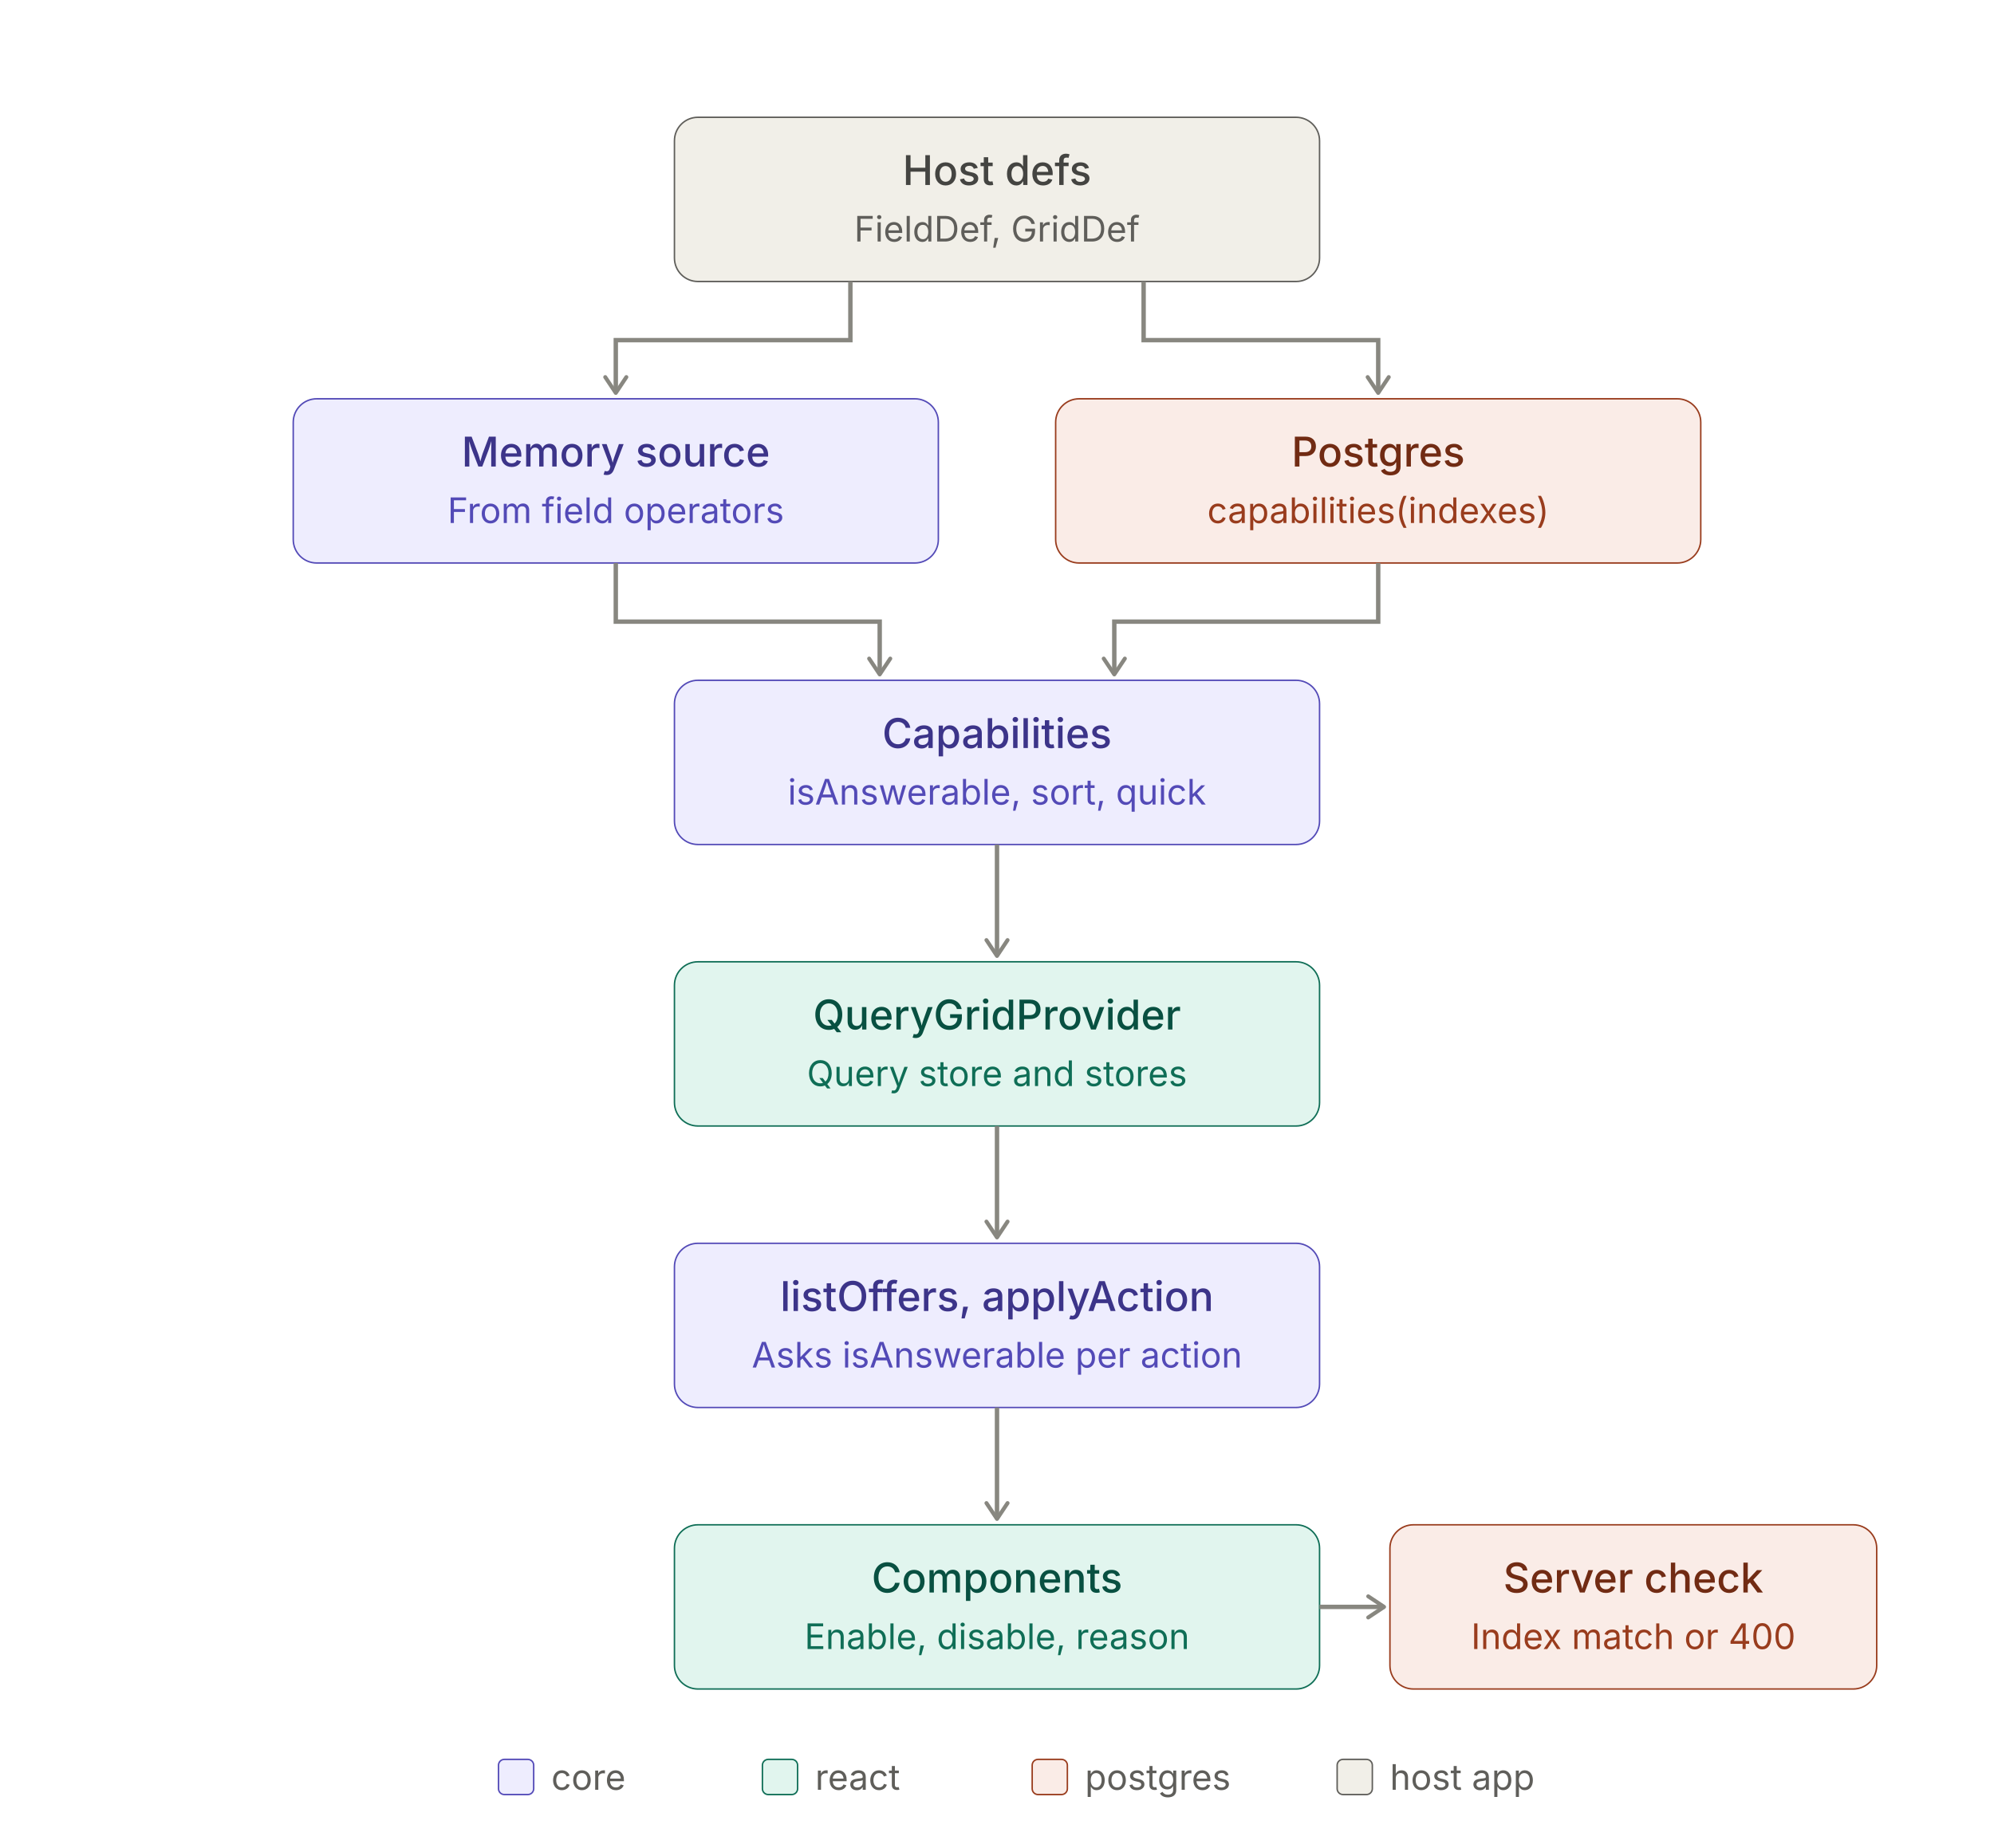
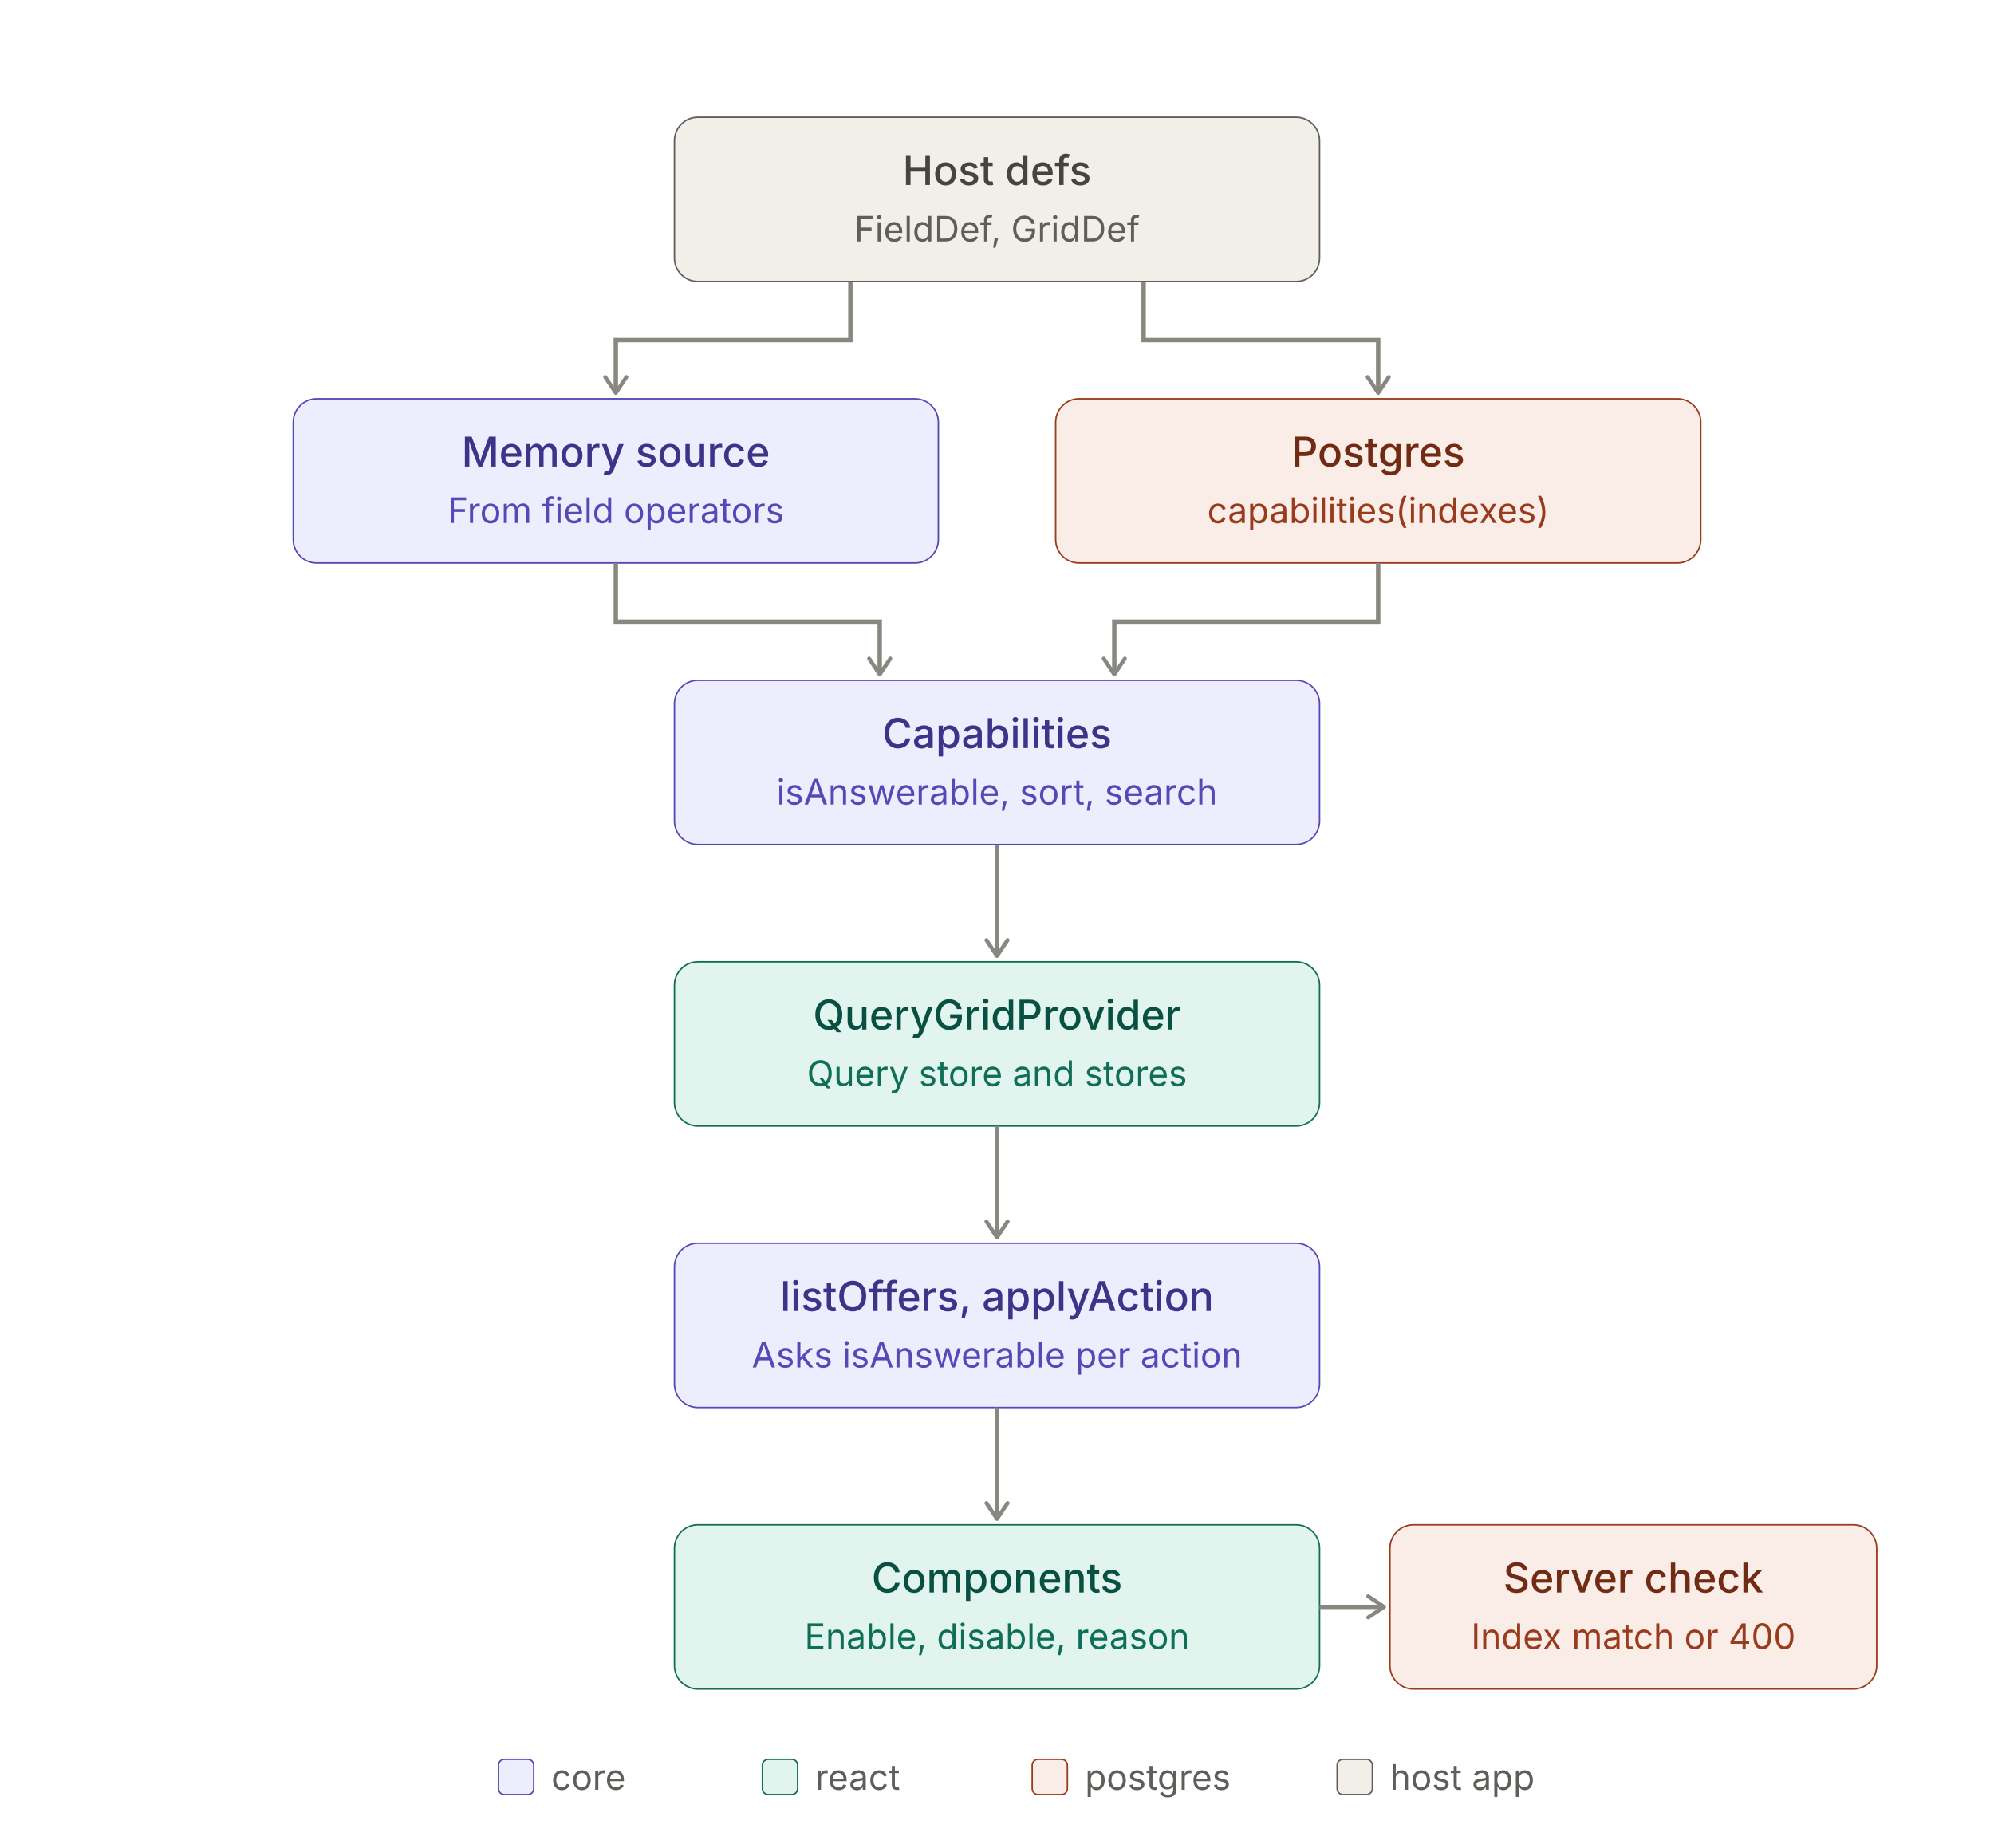
<svg xmlns="http://www.w3.org/2000/svg" width="680" height="630" viewBox="0 0 680 630" role="img">
  <style>
    text { font-family: system-ui, -apple-system, "Segoe UI", sans-serif; }
    .th { font-size: 14px; font-weight: 500; }
    .ts { font-size: 12px; }
    .arr { fill: none; stroke: #888780; stroke-width: 1.5; }
    .legend { fill: #5F5E5A; }
    .core rect { fill: #EEEDFE; stroke: #534AB7; } .core .th { fill: #3C3489; } .core .ts { fill: #534AB7; }
    .react rect { fill: #E1F5EE; stroke: #0F6E56; } .react .th { fill: #085041; } .react .ts { fill: #0F6E56; }
    .pg rect { fill: #FAECE7; stroke: #993C1D; } .pg .th { fill: #712B13; } .pg .ts { fill: #993C1D; }
    .host rect { fill: #F1EFE8; stroke: #5F5E5A; } .host .th { fill: #444441; } .host .ts { fill: #5F5E5A; }
    @media (prefers-color-scheme: dark) {
      .legend { fill: #B4B2A9; }
      .core rect { fill: #3C3489; stroke: #AFA9EC; } .core .th { fill: #CECBF6; } .core .ts { fill: #AFA9EC; }
      .react rect { fill: #085041; stroke: #5DCAA5; } .react .th { fill: #9FE1CB; } .react .ts { fill: #5DCAA5; }
      .pg rect { fill: #712B13; stroke: #F0997B; } .pg .th { fill: #F5C4B3; } .pg .ts { fill: #F0997B; }
      .host rect { fill: #444441; stroke: #B4B2A9; } .host .th { fill: #D3D1C7; } .host .ts { fill: #B4B2A9; }
    }
  </style>
  <defs>
    <marker id="arrow" viewBox="0 0 10 10" refX="8" refY="5" markerWidth="6" markerHeight="6" orient="auto-start-reverse">
      <path d="M2 1L8 5L2 9" fill="none" stroke="#888780" stroke-width="1.5" stroke-linecap="round" stroke-linejoin="round" />
    </marker>
  </defs>
  <g class="host">
    <rect x="230" y="40" width="220" height="56" rx="8" stroke-width="0.5" />
    <text class="th" x="340" y="58" text-anchor="middle" dominant-baseline="central">Host defs</text>
    <text class="ts" x="340" y="78" text-anchor="middle" dominant-baseline="central">FieldDef, GridDef</text>
  </g>
  <g class="core">
    <rect x="100" y="136" width="220" height="56" rx="8" stroke-width="0.5" />
    <text class="th" x="210" y="154" text-anchor="middle" dominant-baseline="central">Memory source</text>
    <text class="ts" x="210" y="174" text-anchor="middle" dominant-baseline="central">From field operators</text>
  </g>
  <g class="pg">
    <rect x="360" y="136" width="220" height="56" rx="8" stroke-width="0.5" />
    <text class="th" x="470" y="154" text-anchor="middle" dominant-baseline="central">Postgres</text>
    <text class="ts" x="470" y="174" text-anchor="middle" dominant-baseline="central">capabilities(indexes)</text>
  </g>
  <g class="core">
    <rect x="230" y="232" width="220" height="56" rx="8" stroke-width="0.5" />
    <text class="th" x="340" y="250" text-anchor="middle" dominant-baseline="central">Capabilities</text>
-     <text class="ts" x="340" y="270" text-anchor="middle" dominant-baseline="central">isAnswerable, sort, quick</text>
+     <text class="ts" x="340" y="270" text-anchor="middle" dominant-baseline="central">isAnswerable, sort, search</text>
  </g>
  <g class="react">
    <rect x="230" y="328" width="220" height="56" rx="8" stroke-width="0.5" />
    <text class="th" x="340" y="346" text-anchor="middle" dominant-baseline="central">QueryGridProvider</text>
    <text class="ts" x="340" y="366" text-anchor="middle" dominant-baseline="central">Query store and stores</text>
  </g>
  <g class="core">
    <rect x="230" y="424" width="220" height="56" rx="8" stroke-width="0.5" />
    <text class="th" x="340" y="442" text-anchor="middle" dominant-baseline="central">listOffers, applyAction</text>
    <text class="ts" x="340" y="462" text-anchor="middle" dominant-baseline="central">Asks isAnswerable per action</text>
  </g>
  <g class="react">
    <rect x="230" y="520" width="220" height="56" rx="8" stroke-width="0.5" />
    <text class="th" x="340" y="538" text-anchor="middle" dominant-baseline="central">Components</text>
    <text class="ts" x="340" y="558" text-anchor="middle" dominant-baseline="central">Enable, disable, reason</text>
  </g>
  <g class="pg">
    <rect x="474" y="520" width="166" height="56" rx="8" stroke-width="0.5" />
    <text class="th" x="557" y="538" text-anchor="middle" dominant-baseline="central">Server check</text>
    <text class="ts" x="557" y="558" text-anchor="middle" dominant-baseline="central">Index match or 400</text>
  </g>
  <path class="arr" d="M290 96 V116 H210 V134" marker-end="url(#arrow)" />
  <path class="arr" d="M390 96 V116 H470 V134" marker-end="url(#arrow)" />
  <path class="arr" d="M210 192 V212 H300 V230" marker-end="url(#arrow)" />
  <path class="arr" d="M470 192 V212 H380 V230" marker-end="url(#arrow)" />
  <path class="arr" d="M340 288 V326" marker-end="url(#arrow)" />
  <path class="arr" d="M340 384 V422" marker-end="url(#arrow)" />
  <path class="arr" d="M340 480 V518" marker-end="url(#arrow)" />
  <path class="arr" d="M450 548 H472" marker-end="url(#arrow)" />
  <g class="core">
    <rect x="170" y="600" width="12" height="12" rx="2" stroke-width="0.5" />
  </g>
  <text class="ts legend" x="188" y="606" dominant-baseline="central">core</text>
  <g class="react">
    <rect x="260" y="600" width="12" height="12" rx="2" stroke-width="0.5" />
  </g>
  <text class="ts legend" x="278" y="606" dominant-baseline="central">react</text>
  <g class="pg">
    <rect x="352" y="600" width="12" height="12" rx="2" stroke-width="0.5" />
  </g>
  <text class="ts legend" x="370" y="606" dominant-baseline="central">postgres</text>
  <g class="host">
    <rect x="456" y="600" width="12" height="12" rx="2" stroke-width="0.5" />
  </g>
  <text class="ts legend" x="474" y="606" dominant-baseline="central">host app</text>
</svg>
